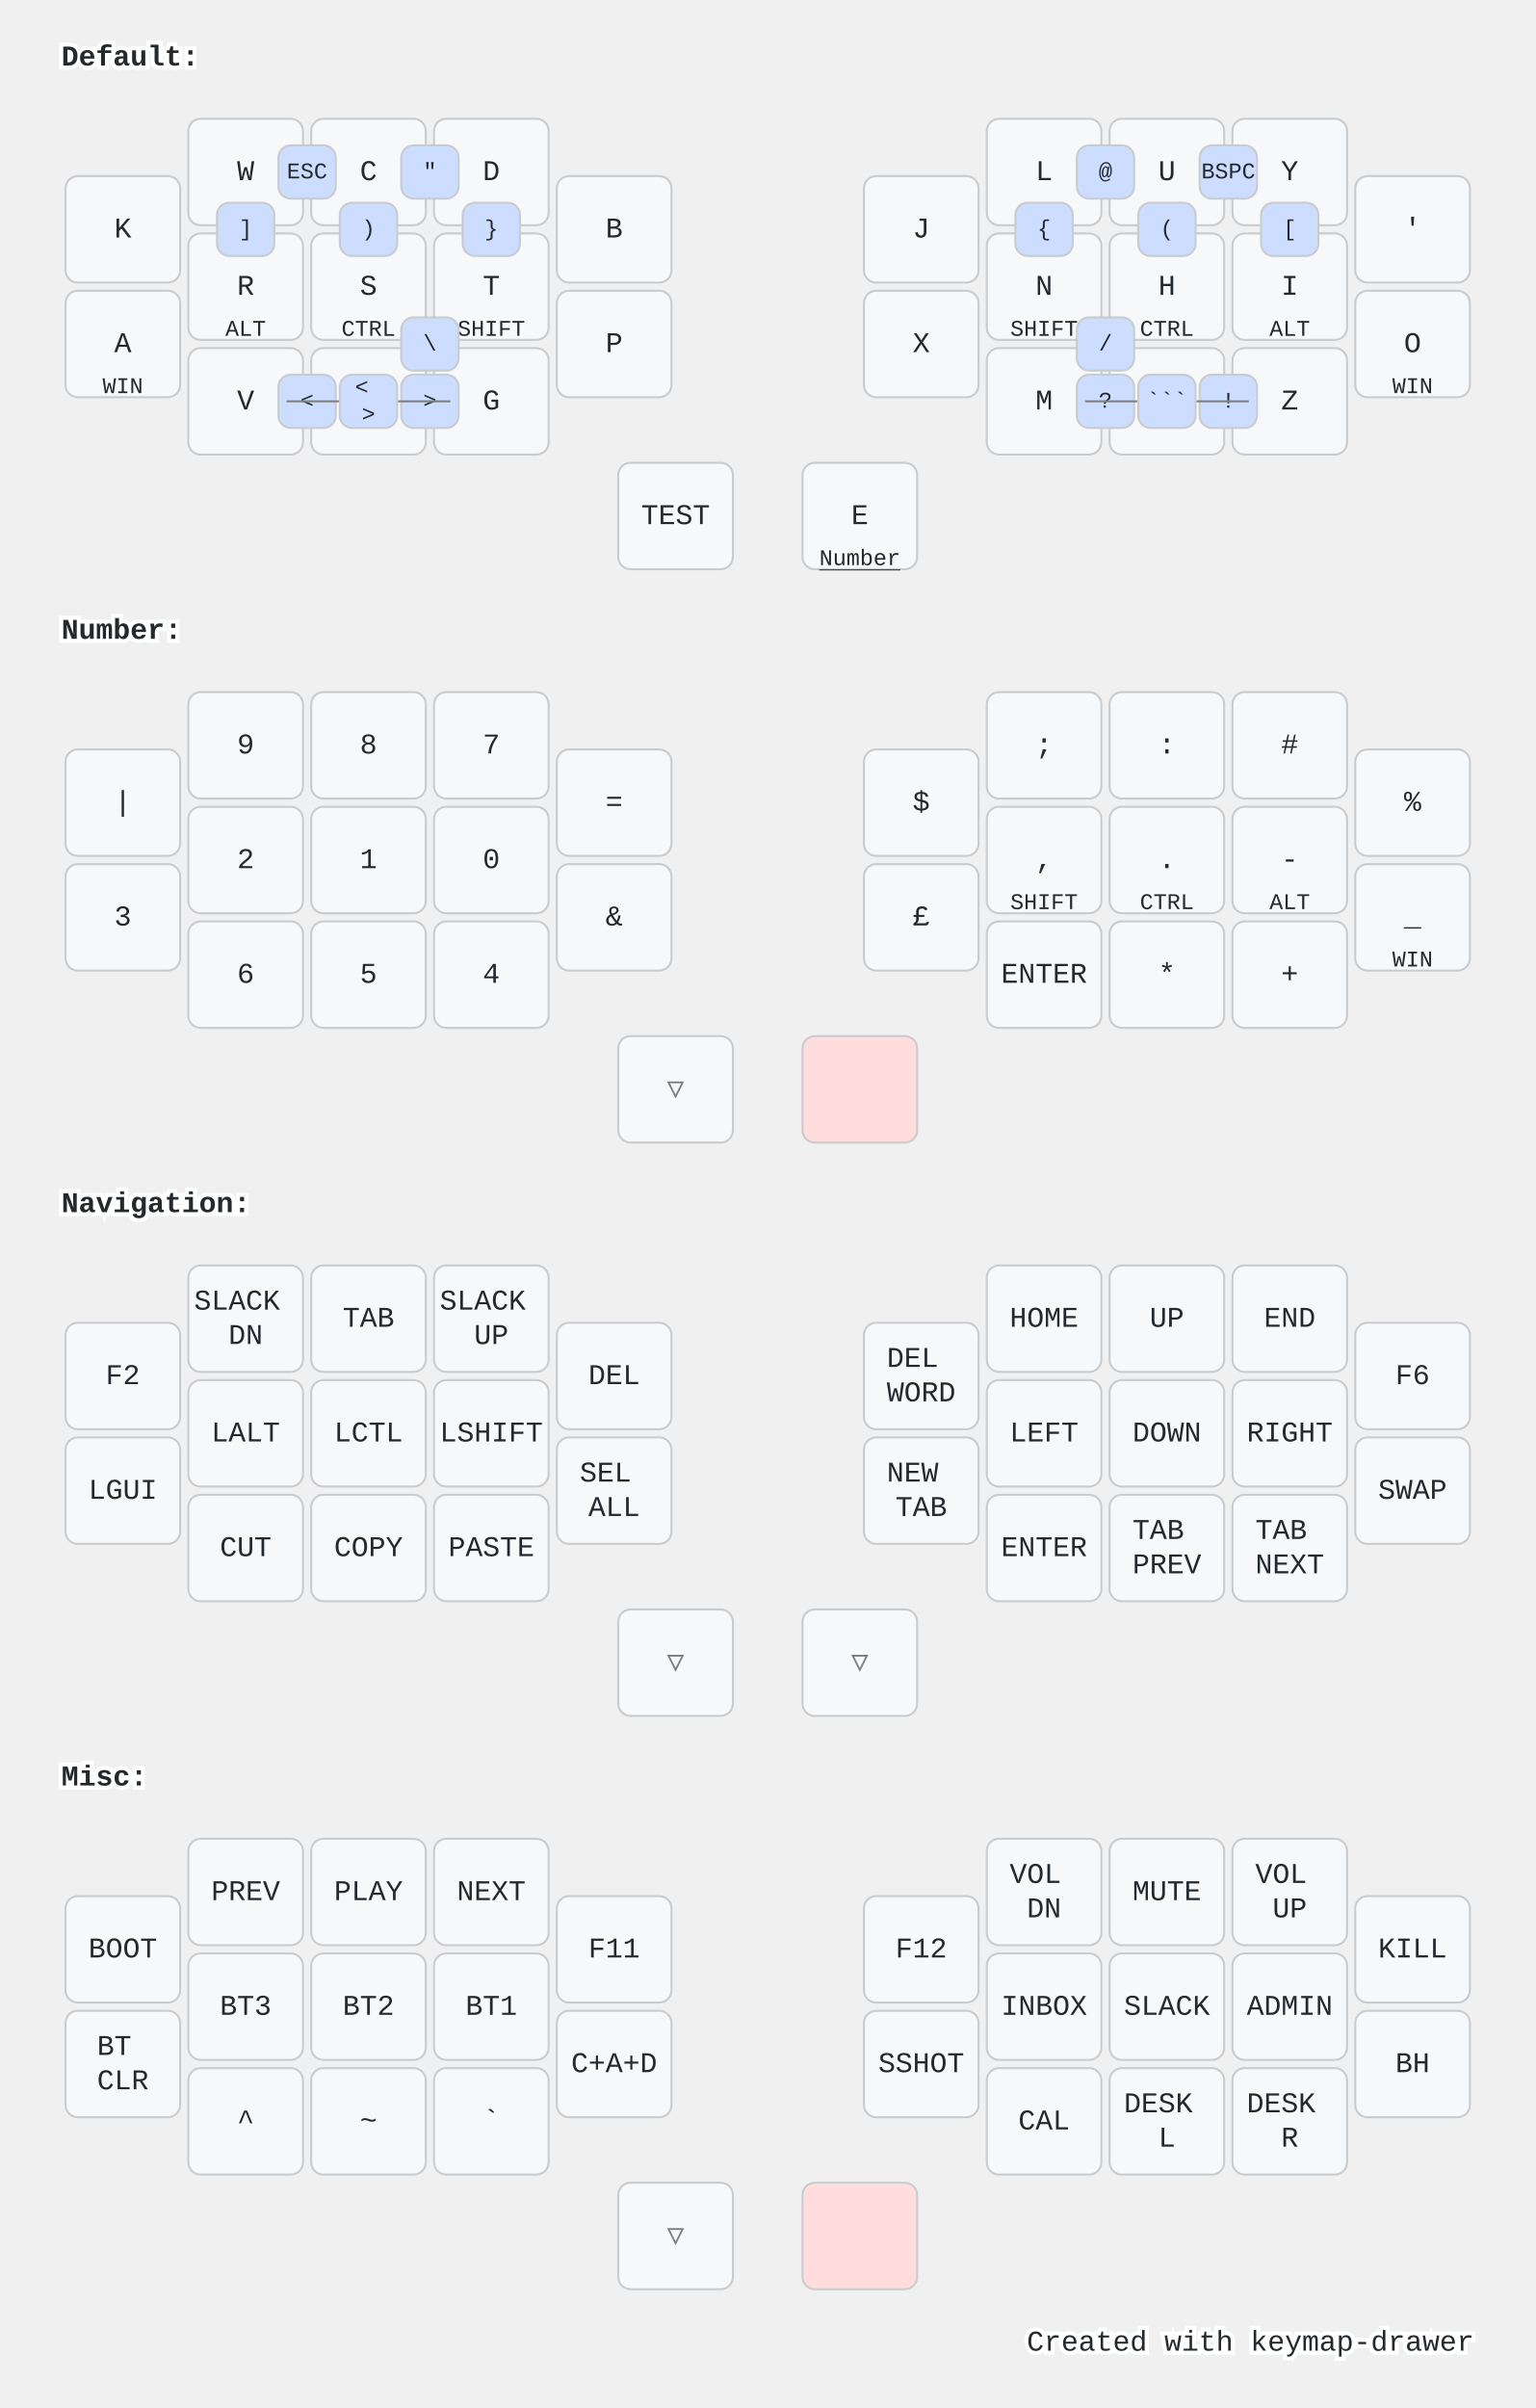
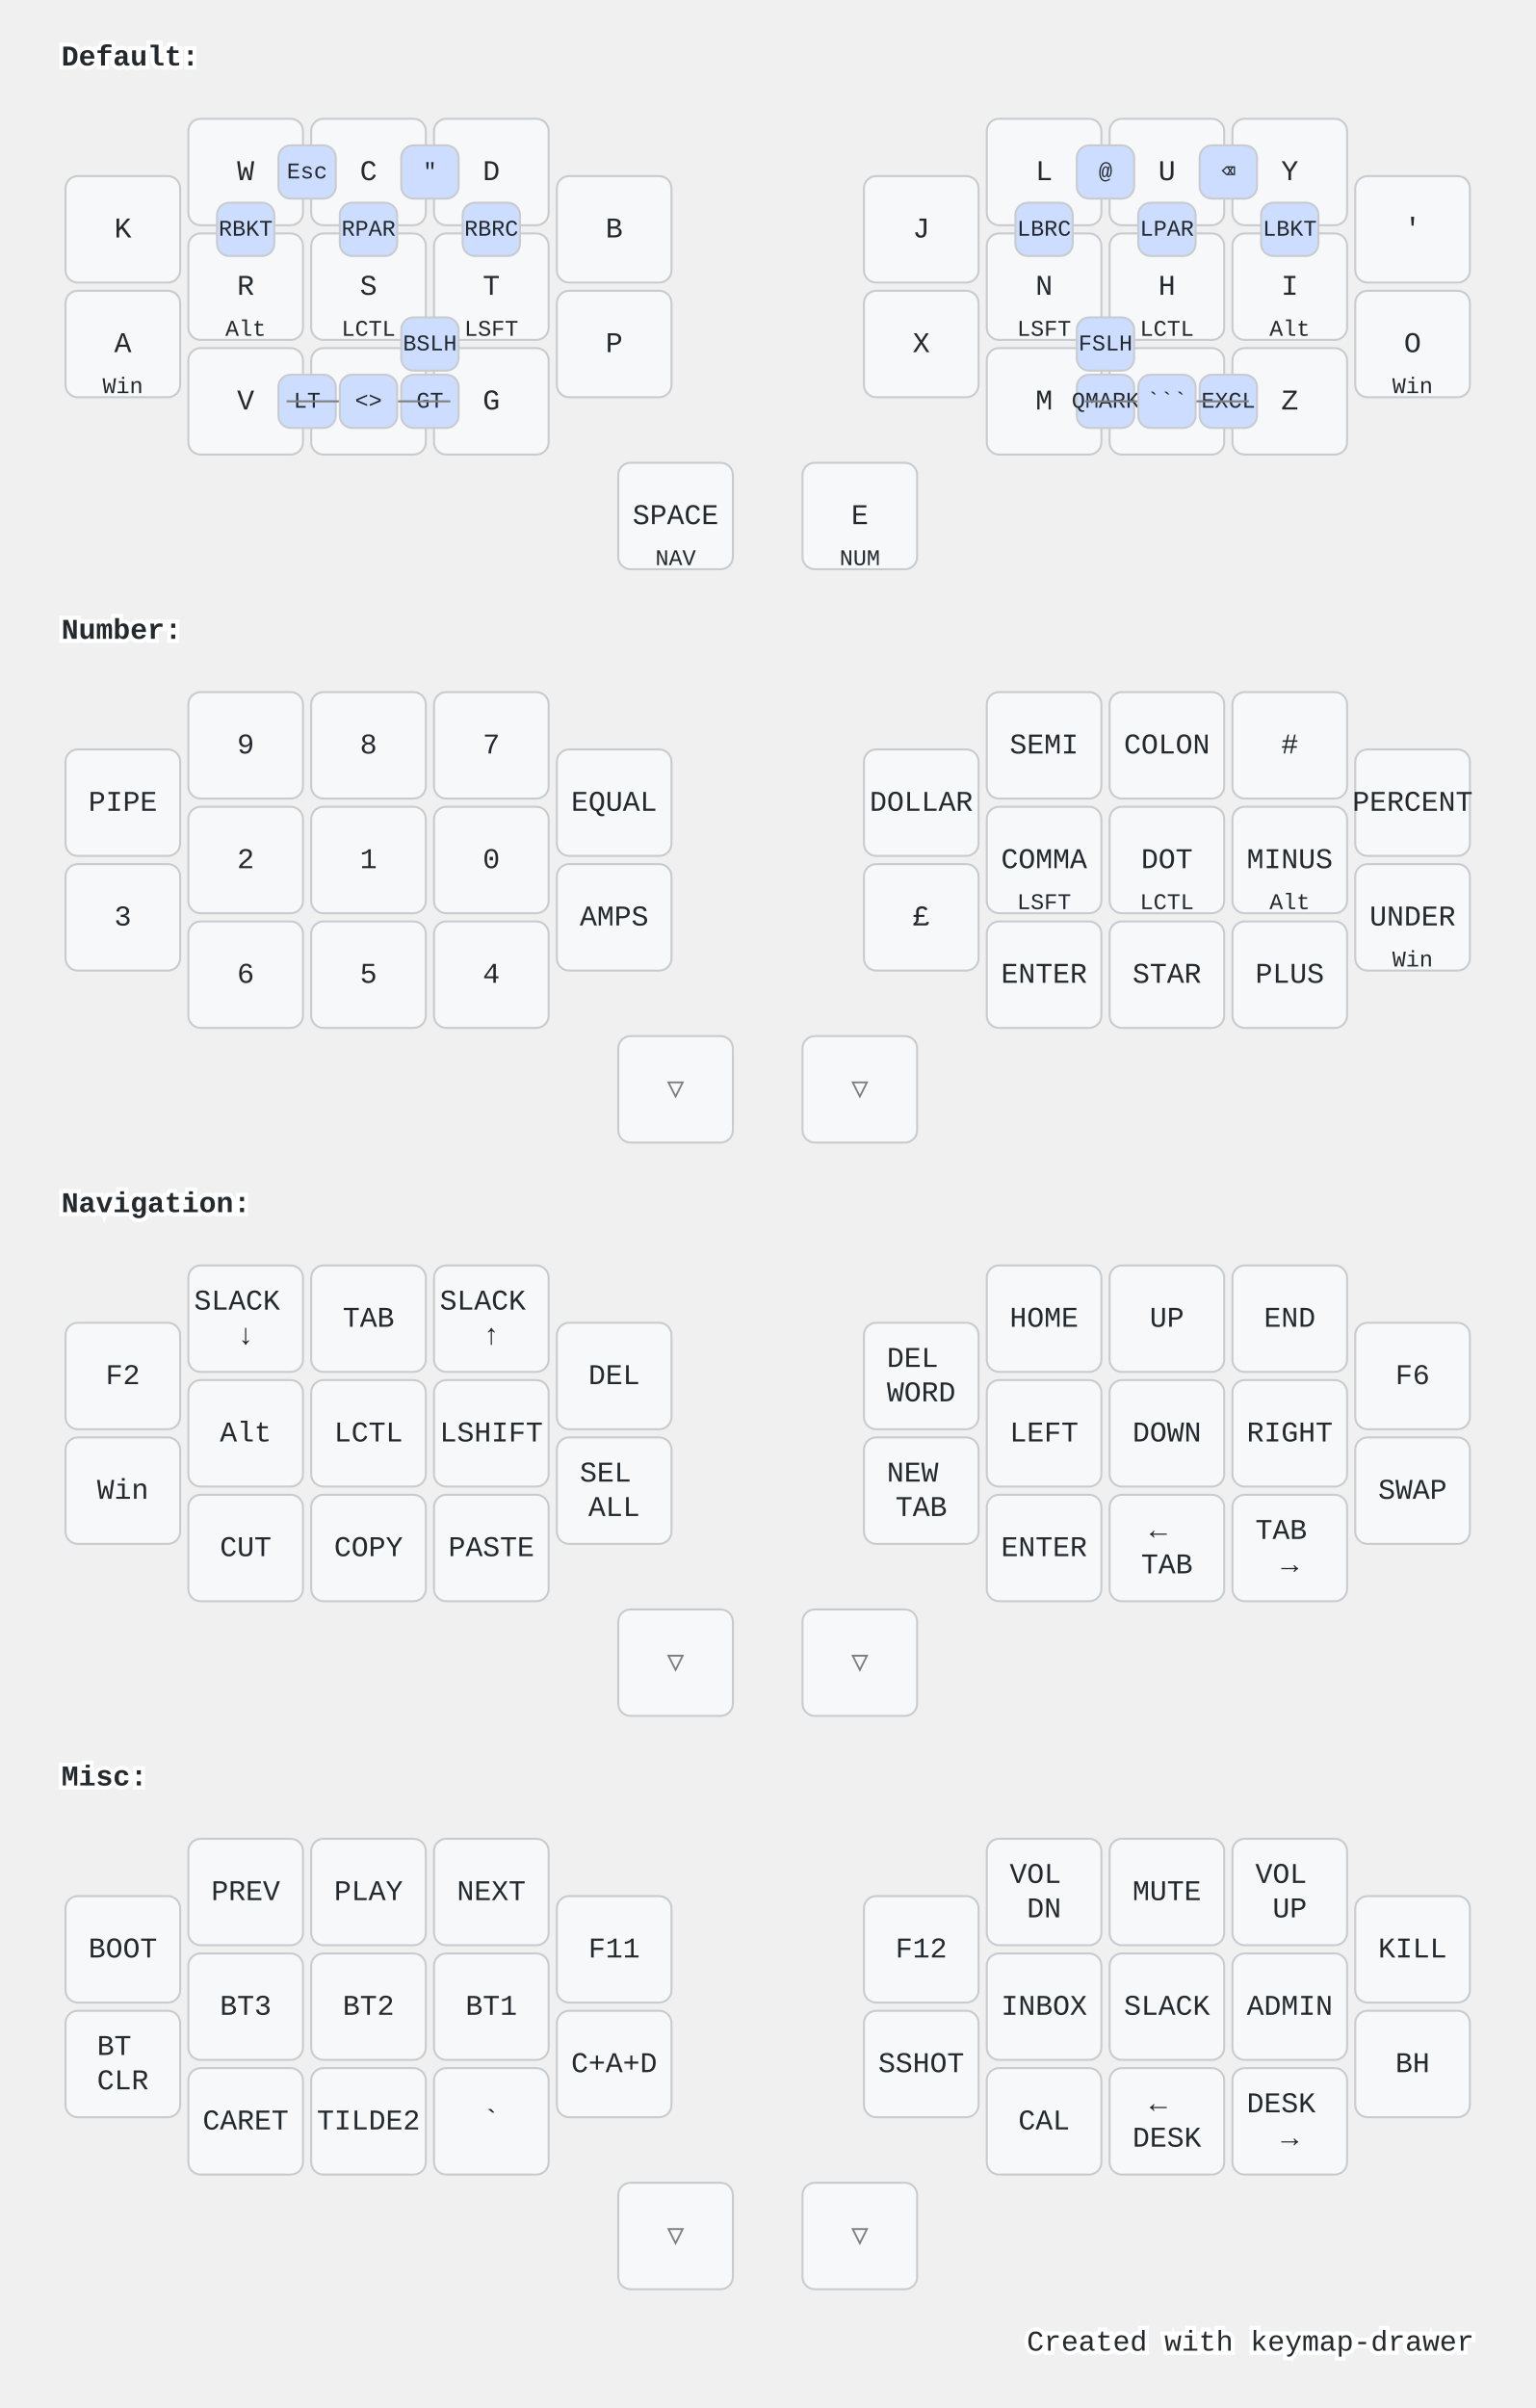
<svg xmlns="http://www.w3.org/2000/svg" width="750" height="1176" viewBox="0 0 750 1176" class="keymap">
  <style>/* inherit to force styles through use tags */
svg path {
    fill: inherit;
}

/* font and background color specifications */
svg.keymap {
    font-family: SFMono-Regular,Consolas,Liberation Mono,Menlo,monospace;
    font-size: 14px;
    font-kerning: normal;
    text-rendering: optimizeLegibility;
    fill: #24292e;
}

/* default key styling */
rect.key {
    fill: #f6f8fa;
}

rect.key, rect.combo {
    stroke: #c9cccf;
    stroke-width: 1;
}

/* default key side styling, only used is draw_key_sides is set */
rect.side {
    filter: brightness(90%);
}

/* color accent for combo boxes */
rect.combo, rect.combo-separate {
    fill: #cdf;
}

/* color accent for held keys */
rect.held, rect.combo.held {
    fill: #fdd;
}

/* color accent for ghost (optional) keys */
rect.ghost, rect.combo.ghost {
    stroke-dasharray: 4, 4;
    stroke-width: 2;
}

text {
    text-anchor: middle;
    dominant-baseline: middle;
}

/* styling for layer labels */
text.label {
    font-weight: bold;
    text-anchor: start;
    stroke: white;
    stroke-width: 4;
    paint-order: stroke;
}

/* styling for optional footer */
text.footer {
    text-anchor: end;
    dominant-baseline: auto;
    stroke: white;
    stroke-width: 4;
    paint-order: stroke;
}

/* styling for combo tap, and key hold/shifted label text */
text.combo, text.hold, text.shifted {
    font-size: 11px;
}

text.hold {
    text-anchor: middle;
    dominant-baseline: auto;
}

text.shifted {
    text-anchor: middle;
    dominant-baseline: hanging;
}

text.layer-activator {
    text-decoration: underline;
}

/* styling for hold/shifted label text in combo box */
text.combo.hold, text.combo.shifted {
    font-size: 8px;
}

/* lighter symbol for transparent keys */
text.trans {
    fill: #7b7e81;
}

/* styling for combo dendrons */
path.combo {
    stroke-width: 1;
    stroke: gray;
    fill: none;
}

/* Start Tabler Icons Cleanup */
/* cannot use height/width with glyphs */
.icon-tabler &gt; path {
    fill: inherit;
    stroke: inherit;
    stroke-width: 2;
}
/* hide tabler's default box */
.icon-tabler &gt; path[stroke="none"][fill="none"] {
    visibility: hidden;
}
/* End Tabler Icons Cleanup */

@media (prefers-color-scheme: dark) {
svg.keymap { fill: #d1d6db; }
rect.key { fill: #3f4750; }
rect.key, rect.combo { stroke: #60666c; }
rect.combo, rect.combo-separate { fill: #1f3d7a; }
rect.held, rect.combo.held { fill: #854747; }
text.label, text.footer { stroke: black; }
text.trans { fill: #7e8184; }
path.combo { stroke: #7f7f7f; }

}</style>
  <g transform="translate(30, 0)" class="layer-Default">
    <text x="0" y="28" class="label" id="Default">Default:</text>
    <g transform="translate(0, 56)">
      <g transform="translate(30, 56)" class="key keypos-0">
        <rect rx="6" ry="6" x="-28" y="-26" width="56" height="52" class="key" />
        <text x="0" y="0" class="key tap">K</text>
      </g>
      <g transform="translate(90, 28)" class="key keypos-1">
        <rect rx="6" ry="6" x="-28" y="-26" width="56" height="52" class="key" />
        <text x="0" y="0" class="key tap">W</text>
      </g>
      <g transform="translate(150, 28)" class="key keypos-2">
        <rect rx="6" ry="6" x="-28" y="-26" width="56" height="52" class="key" />
        <text x="0" y="0" class="key tap">C</text>
      </g>
      <g transform="translate(210, 28)" class="key keypos-3">
        <rect rx="6" ry="6" x="-28" y="-26" width="56" height="52" class="key" />
        <text x="0" y="0" class="key tap">D</text>
      </g>
      <g transform="translate(270, 56)" class="key keypos-4">
        <rect rx="6" ry="6" x="-28" y="-26" width="56" height="52" class="key" />
        <text x="0" y="0" class="key tap">B</text>
      </g>
      <g transform="translate(420, 56)" class="key keypos-5">
        <rect rx="6" ry="6" x="-28" y="-26" width="56" height="52" class="key" />
        <text x="0" y="0" class="key tap">J</text>
      </g>
      <g transform="translate(480, 28)" class="key keypos-6">
        <rect rx="6" ry="6" x="-28" y="-26" width="56" height="52" class="key" />
        <text x="0" y="0" class="key tap">L</text>
      </g>
      <g transform="translate(540, 28)" class="key keypos-7">
        <rect rx="6" ry="6" x="-28" y="-26" width="56" height="52" class="key" />
        <text x="0" y="0" class="key tap">U</text>
      </g>
      <g transform="translate(600, 28)" class="key keypos-8">
        <rect rx="6" ry="6" x="-28" y="-26" width="56" height="52" class="key" />
        <text x="0" y="0" class="key tap">Y</text>
      </g>
      <g transform="translate(660, 56)" class="key keypos-9">
        <rect rx="6" ry="6" x="-28" y="-26" width="56" height="52" class="key" />
        <text x="0" y="0" class="key tap">'</text>
      </g>
      <g transform="translate(30, 112)" class="key keypos-10">
        <rect rx="6" ry="6" x="-28" y="-26" width="56" height="52" class="key" />
        <text x="0" y="0" class="key tap">A</text>
-         <text x="0" y="24" class="key hold">WIN</text>
+         <text x="0" y="24" class="key hold">Win</text>
      </g>
      <g transform="translate(90, 84)" class="key keypos-11">
        <rect rx="6" ry="6" x="-28" y="-26" width="56" height="52" class="key" />
        <text x="0" y="0" class="key tap">R</text>
-         <text x="0" y="24" class="key hold">ALT</text>
+         <text x="0" y="24" class="key hold">Alt</text>
      </g>
      <g transform="translate(150, 84)" class="key keypos-12">
        <rect rx="6" ry="6" x="-28" y="-26" width="56" height="52" class="key" />
        <text x="0" y="0" class="key tap">S</text>
-         <text x="0" y="24" class="key hold">CTRL</text>
+         <text x="0" y="24" class="key hold">LCTL</text>
      </g>
      <g transform="translate(210, 84)" class="key keypos-13">
        <rect rx="6" ry="6" x="-28" y="-26" width="56" height="52" class="key" />
        <text x="0" y="0" class="key tap">T</text>
-         <text x="0" y="24" class="key hold">SHIFT</text>
+         <text x="0" y="24" class="key hold">LSFT</text>
      </g>
      <g transform="translate(270, 112)" class="key keypos-14">
        <rect rx="6" ry="6" x="-28" y="-26" width="56" height="52" class="key" />
        <text x="0" y="0" class="key tap">P</text>
      </g>
      <g transform="translate(420, 112)" class="key keypos-15">
        <rect rx="6" ry="6" x="-28" y="-26" width="56" height="52" class="key" />
        <text x="0" y="0" class="key tap">X</text>
      </g>
      <g transform="translate(480, 84)" class="key keypos-16">
        <rect rx="6" ry="6" x="-28" y="-26" width="56" height="52" class="key" />
        <text x="0" y="0" class="key tap">N</text>
-         <text x="0" y="24" class="key hold">SHIFT</text>
+         <text x="0" y="24" class="key hold">LSFT</text>
      </g>
      <g transform="translate(540, 84)" class="key keypos-17">
        <rect rx="6" ry="6" x="-28" y="-26" width="56" height="52" class="key" />
        <text x="0" y="0" class="key tap">H</text>
-         <text x="0" y="24" class="key hold">CTRL</text>
+         <text x="0" y="24" class="key hold">LCTL</text>
      </g>
      <g transform="translate(600, 84)" class="key keypos-18">
        <rect rx="6" ry="6" x="-28" y="-26" width="56" height="52" class="key" />
        <text x="0" y="0" class="key tap">I</text>
-         <text x="0" y="24" class="key hold">ALT</text>
+         <text x="0" y="24" class="key hold">Alt</text>
      </g>
      <g transform="translate(660, 112)" class="key keypos-19">
        <rect rx="6" ry="6" x="-28" y="-26" width="56" height="52" class="key" />
        <text x="0" y="0" class="key tap">O</text>
-         <text x="0" y="24" class="key hold">WIN</text>
+         <text x="0" y="24" class="key hold">Win</text>
      </g>
      <g transform="translate(90, 140)" class="key keypos-20">
        <rect rx="6" ry="6" x="-28" y="-26" width="56" height="52" class="key" />
        <text x="0" y="0" class="key tap">V</text>
      </g>
      <g transform="translate(150, 140)" class="key keypos-21">
        <rect rx="6" ry="6" x="-28" y="-26" width="56" height="52" class="key" />
        <text x="0" y="0" class="key tap">F</text>
      </g>
      <g transform="translate(210, 140)" class="key keypos-22">
        <rect rx="6" ry="6" x="-28" y="-26" width="56" height="52" class="key" />
        <text x="0" y="0" class="key tap">G</text>
      </g>
      <g transform="translate(480, 140)" class="key keypos-23">
        <rect rx="6" ry="6" x="-28" y="-26" width="56" height="52" class="key" />
        <text x="0" y="0" class="key tap">M</text>
      </g>
      <g transform="translate(540, 140)" class="key keypos-24">
        <rect rx="6" ry="6" x="-28" y="-26" width="56" height="52" class="key" />
        <text x="0" y="0" class="key tap">Q</text>
      </g>
      <g transform="translate(600, 140)" class="key keypos-25">
        <rect rx="6" ry="6" x="-28" y="-26" width="56" height="52" class="key" />
        <text x="0" y="0" class="key tap">Z</text>
      </g>
      <g transform="translate(300, 196)" class="key keypos-26">
        <rect rx="6" ry="6" x="-28" y="-26" width="56" height="52" class="key" />
-         <text x="0" y="0" class="key tap">TEST</text>
+         <text x="0" y="0" class="key tap">SPACE</text>
+         <text x="0" y="24" class="key hold">NAV</text>
      </g>
      <g transform="translate(390, 196)" class="key keypos-27">
        <rect rx="6" ry="6" x="-28" y="-26" width="56" height="52" class="key" />
        <text x="0" y="0" class="key tap">E</text>
-         <a href="#Number">
-           <text x="0" y="24" class="key hold layer-activator">Number</text>
-         </a>
+         <text x="0" y="24" class="key hold">NUM</text>
      </g>
      <g class="combo combopos-0">
        <rect rx="6" ry="6" x="196" y="43" width="28" height="26" class="combo" />
-         <text x="210" y="56" class="combo tap">}</text>
+         <text x="210" y="56" class="combo tap">RBRC</text>
      </g>
      <g class="combo combopos-1">
        <rect rx="6" ry="6" x="136" y="43" width="28" height="26" class="combo" />
-         <text x="150" y="56" class="combo tap">)</text>
+         <text x="150" y="56" class="combo tap">RPAR</text>
      </g>
      <g class="combo combopos-2">
        <rect rx="6" ry="6" x="76" y="43" width="28" height="26" class="combo" />
-         <text x="90" y="56" class="combo tap">]</text>
+         <text x="90" y="56" class="combo tap">RBKT</text>
      </g>
      <g class="combo combopos-3">
        <rect rx="6" ry="6" x="586" y="43" width="28" height="26" class="combo" />
-         <text x="600" y="56" class="combo tap">[</text>
+         <text x="600" y="56" class="combo tap">LBKT</text>
      </g>
      <g class="combo combopos-4">
        <rect rx="6" ry="6" x="526" y="43" width="28" height="26" class="combo" />
-         <text x="540" y="56" class="combo tap">(</text>
+         <text x="540" y="56" class="combo tap">LPAR</text>
      </g>
      <g class="combo combopos-5">
        <rect rx="6" ry="6" x="466" y="43" width="28" height="26" class="combo" />
-         <text x="480" y="56" class="combo tap">{</text>
+         <text x="480" y="56" class="combo tap">LBRC</text>
      </g>
      <g class="combo combopos-6">
        <rect rx="6" ry="6" x="106" y="127" width="28" height="26" class="combo" />
-         <text x="120" y="140" class="combo tap">&lt;</text>
+         <text x="120" y="140" class="combo tap">LT</text>
      </g>
      <g class="combo combopos-7">
        <rect rx="6" ry="6" x="166" y="127" width="28" height="26" class="combo" />
-         <text x="180" y="140" class="combo tap">&gt;</text>
+         <text x="180" y="140" class="combo tap">GT</text>
      </g>
      <g class="combo combopos-8">
        <rect rx="6" ry="6" x="166" y="15" width="28" height="26" class="combo" />
        <text x="180" y="28" class="combo tap">"</text>
      </g>
      <g class="combo combopos-9">
        <rect rx="6" ry="6" x="496" y="15" width="28" height="26" class="combo" />
        <text x="510" y="28" class="combo tap">@</text>
      </g>
      <g class="combo combopos-10">
        <rect rx="6" ry="6" x="496" y="99" width="28" height="26" class="combo" />
-         <text x="510" y="112" class="combo tap">/</text>
+         <text x="510" y="112" class="combo tap">FSLH</text>
      </g>
      <g class="combo combopos-11">
        <rect rx="6" ry="6" x="166" y="99" width="28" height="26" class="combo" />
-         <text x="180" y="112" class="combo tap">\</text>
+         <text x="180" y="112" class="combo tap">BSLH</text>
      </g>
      <g class="combo combopos-12">
        <rect rx="6" ry="6" x="556" y="127" width="28" height="26" class="combo" />
-         <text x="570" y="140" class="combo tap">!</text>
+         <text x="570" y="140" class="combo tap">EXCL</text>
      </g>
      <g class="combo combopos-13">
        <rect rx="6" ry="6" x="496" y="127" width="28" height="26" class="combo" />
-         <text x="510" y="140" class="combo tap">?</text>
+         <text x="510" y="140" class="combo tap">QMARK</text>
      </g>
      <g class="combo combopos-14">
        <path d="M540,140 l-40,0" class="combo" />
        <path d="M540,140 l40,0" class="combo" />
        <rect rx="6" ry="6" x="526" y="127" width="28" height="26" class="combo" />
        <text x="540" y="140" class="combo tap">```</text>
      </g>
      <g class="combo combopos-15">
        <path d="M150,140 l-40,0" class="combo" />
        <path d="M150,140 l40,0" class="combo" />
        <rect rx="6" ry="6" x="136" y="127" width="28" height="26" class="combo" />
-         <text x="150" y="140" class="combo tap">
-           <tspan x="150" dy="-0.6em">&lt;</tspan>
-           <tspan x="150" dy="1.2em">&gt;</tspan>
-         </text>
+         <text x="150" y="140" class="combo tap">&lt;&gt;</text>
      </g>
      <g class="combo combopos-16">
        <rect rx="6" ry="6" x="106" y="15" width="28" height="26" class="combo" />
-         <text x="120" y="28" class="combo tap">ESC</text>
+         <text x="120" y="28" class="combo tap">Esc</text>
      </g>
      <g class="combo combopos-17">
        <rect rx="6" ry="6" x="556" y="15" width="28" height="26" class="combo" />
-         <text x="570" y="28" class="combo tap">BSPC</text>
+         <text x="570" y="28" class="combo tap">⌫</text>
      </g>
    </g>
  </g>
  <g transform="translate(30, 280)" class="layer-Number">
    <text x="0" y="28" class="label" id="Number">Number:</text>
    <g transform="translate(0, 56)">
      <g transform="translate(30, 56)" class="key keypos-0">
        <rect rx="6" ry="6" x="-28" y="-26" width="56" height="52" class="key" />
-         <text x="0" y="0" class="key tap">|</text>
+         <text x="0" y="0" class="key tap">PIPE</text>
      </g>
      <g transform="translate(90, 28)" class="key keypos-1">
        <rect rx="6" ry="6" x="-28" y="-26" width="56" height="52" class="key" />
        <text x="0" y="0" class="key tap">9</text>
      </g>
      <g transform="translate(150, 28)" class="key keypos-2">
        <rect rx="6" ry="6" x="-28" y="-26" width="56" height="52" class="key" />
        <text x="0" y="0" class="key tap">8</text>
      </g>
      <g transform="translate(210, 28)" class="key keypos-3">
        <rect rx="6" ry="6" x="-28" y="-26" width="56" height="52" class="key" />
        <text x="0" y="0" class="key tap">7</text>
      </g>
      <g transform="translate(270, 56)" class="key keypos-4">
        <rect rx="6" ry="6" x="-28" y="-26" width="56" height="52" class="key" />
-         <text x="0" y="0" class="key tap">=</text>
+         <text x="0" y="0" class="key tap">EQUAL</text>
      </g>
      <g transform="translate(420, 56)" class="key keypos-5">
        <rect rx="6" ry="6" x="-28" y="-26" width="56" height="52" class="key" />
-         <text x="0" y="0" class="key tap">$</text>
+         <text x="0" y="0" class="key tap">DOLLAR</text>
      </g>
      <g transform="translate(480, 28)" class="key keypos-6">
        <rect rx="6" ry="6" x="-28" y="-26" width="56" height="52" class="key" />
-         <text x="0" y="0" class="key tap">;</text>
+         <text x="0" y="0" class="key tap">SEMI</text>
      </g>
      <g transform="translate(540, 28)" class="key keypos-7">
        <rect rx="6" ry="6" x="-28" y="-26" width="56" height="52" class="key" />
-         <text x="0" y="0" class="key tap">:</text>
+         <text x="0" y="0" class="key tap">COLON</text>
      </g>
      <g transform="translate(600, 28)" class="key keypos-8">
        <rect rx="6" ry="6" x="-28" y="-26" width="56" height="52" class="key" />
        <text x="0" y="0" class="key tap">#</text>
      </g>
      <g transform="translate(660, 56)" class="key keypos-9">
        <rect rx="6" ry="6" x="-28" y="-26" width="56" height="52" class="key" />
-         <text x="0" y="0" class="key tap">%</text>
+         <text x="0" y="0" class="key tap">PERCENT</text>
      </g>
      <g transform="translate(30, 112)" class="key keypos-10">
        <rect rx="6" ry="6" x="-28" y="-26" width="56" height="52" class="key" />
        <text x="0" y="0" class="key tap">3</text>
      </g>
      <g transform="translate(90, 84)" class="key keypos-11">
        <rect rx="6" ry="6" x="-28" y="-26" width="56" height="52" class="key" />
        <text x="0" y="0" class="key tap">2</text>
      </g>
      <g transform="translate(150, 84)" class="key keypos-12">
        <rect rx="6" ry="6" x="-28" y="-26" width="56" height="52" class="key" />
        <text x="0" y="0" class="key tap">1</text>
      </g>
      <g transform="translate(210, 84)" class="key keypos-13">
        <rect rx="6" ry="6" x="-28" y="-26" width="56" height="52" class="key" />
        <text x="0" y="0" class="key tap">0</text>
      </g>
      <g transform="translate(270, 112)" class="key keypos-14">
        <rect rx="6" ry="6" x="-28" y="-26" width="56" height="52" class="key" />
-         <text x="0" y="0" class="key tap">&amp;</text>
+         <text x="0" y="0" class="key tap">AMPS</text>
      </g>
      <g transform="translate(420, 112)" class="key keypos-15">
        <rect rx="6" ry="6" x="-28" y="-26" width="56" height="52" class="key" />
        <text x="0" y="0" class="key tap">£</text>
      </g>
      <g transform="translate(480, 84)" class="key keypos-16">
        <rect rx="6" ry="6" x="-28" y="-26" width="56" height="52" class="key" />
-         <text x="0" y="0" class="key tap">,</text>
-         <text x="0" y="24" class="key hold">SHIFT</text>
+         <text x="0" y="0" class="key tap">COMMA</text>
+         <text x="0" y="24" class="key hold">LSFT</text>
      </g>
      <g transform="translate(540, 84)" class="key keypos-17">
        <rect rx="6" ry="6" x="-28" y="-26" width="56" height="52" class="key" />
-         <text x="0" y="0" class="key tap">.</text>
-         <text x="0" y="24" class="key hold">CTRL</text>
+         <text x="0" y="0" class="key tap">DOT</text>
+         <text x="0" y="24" class="key hold">LCTL</text>
      </g>
      <g transform="translate(600, 84)" class="key keypos-18">
        <rect rx="6" ry="6" x="-28" y="-26" width="56" height="52" class="key" />
-         <text x="0" y="0" class="key tap">-</text>
-         <text x="0" y="24" class="key hold">ALT</text>
+         <text x="0" y="0" class="key tap">MINUS</text>
+         <text x="0" y="24" class="key hold">Alt</text>
      </g>
      <g transform="translate(660, 112)" class="key keypos-19">
        <rect rx="6" ry="6" x="-28" y="-26" width="56" height="52" class="key" />
-         <text x="0" y="0" class="key tap">_</text>
-         <text x="0" y="24" class="key hold">WIN</text>
+         <text x="0" y="0" class="key tap">UNDER</text>
+         <text x="0" y="24" class="key hold">Win</text>
      </g>
      <g transform="translate(90, 140)" class="key keypos-20">
        <rect rx="6" ry="6" x="-28" y="-26" width="56" height="52" class="key" />
        <text x="0" y="0" class="key tap">6</text>
      </g>
      <g transform="translate(150, 140)" class="key keypos-21">
        <rect rx="6" ry="6" x="-28" y="-26" width="56" height="52" class="key" />
        <text x="0" y="0" class="key tap">5</text>
      </g>
      <g transform="translate(210, 140)" class="key keypos-22">
        <rect rx="6" ry="6" x="-28" y="-26" width="56" height="52" class="key" />
        <text x="0" y="0" class="key tap">4</text>
      </g>
      <g transform="translate(480, 140)" class="key keypos-23">
        <rect rx="6" ry="6" x="-28" y="-26" width="56" height="52" class="key" />
        <text x="0" y="0" class="key tap">ENTER</text>
      </g>
      <g transform="translate(540, 140)" class="key keypos-24">
        <rect rx="6" ry="6" x="-28" y="-26" width="56" height="52" class="key" />
-         <text x="0" y="0" class="key tap">*</text>
+         <text x="0" y="0" class="key tap">STAR</text>
      </g>
      <g transform="translate(600, 140)" class="key keypos-25">
        <rect rx="6" ry="6" x="-28" y="-26" width="56" height="52" class="key" />
-         <text x="0" y="0" class="key tap">+</text>
+         <text x="0" y="0" class="key tap">PLUS</text>
      </g>
      <g transform="translate(300, 196)" class="key trans keypos-26">
        <rect rx="6" ry="6" x="-28" y="-26" width="56" height="52" class="key trans" />
        <text x="0" y="0" class="key trans tap">▽</text>
      </g>
-       <g transform="translate(390, 196)" class="key held keypos-27">
-         <rect rx="6" ry="6" x="-28" y="-26" width="56" height="52" class="key held" />
+       <g transform="translate(390, 196)" class="key trans keypos-27">
+         <rect rx="6" ry="6" x="-28" y="-26" width="56" height="52" class="key trans" />
+         <text x="0" y="0" class="key trans tap">▽</text>
      </g>
    </g>
  </g>
  <g transform="translate(30, 560)" class="layer-Navigation">
    <text x="0" y="28" class="label" id="Navigation">Navigation:</text>
    <g transform="translate(0, 56)">
      <g transform="translate(30, 56)" class="key keypos-0">
        <rect rx="6" ry="6" x="-28" y="-26" width="56" height="52" class="key" />
        <text x="0" y="0" class="key tap">F2</text>
      </g>
      <g transform="translate(90, 28)" class="key keypos-1">
        <rect rx="6" ry="6" x="-28" y="-26" width="56" height="52" class="key" />
        <text x="0" y="0" class="key tap">
          <tspan x="0" dy="-0.6em">SLACK</tspan>
-           <tspan x="0" dy="1.2em">DN</tspan>
+           <tspan x="0" dy="1.2em">↓</tspan>
        </text>
      </g>
      <g transform="translate(150, 28)" class="key keypos-2">
        <rect rx="6" ry="6" x="-28" y="-26" width="56" height="52" class="key" />
        <text x="0" y="0" class="key tap">TAB</text>
      </g>
      <g transform="translate(210, 28)" class="key keypos-3">
        <rect rx="6" ry="6" x="-28" y="-26" width="56" height="52" class="key" />
        <text x="0" y="0" class="key tap">
          <tspan x="0" dy="-0.6em">SLACK</tspan>
-           <tspan x="0" dy="1.2em">UP</tspan>
+           <tspan x="0" dy="1.2em">↑</tspan>
        </text>
      </g>
      <g transform="translate(270, 56)" class="key keypos-4">
        <rect rx="6" ry="6" x="-28" y="-26" width="56" height="52" class="key" />
        <text x="0" y="0" class="key tap">DEL</text>
      </g>
      <g transform="translate(420, 56)" class="key keypos-5">
        <rect rx="6" ry="6" x="-28" y="-26" width="56" height="52" class="key" />
        <text x="0" y="0" class="key tap">
          <tspan x="0" dy="-0.6em">DEL</tspan>
          <tspan x="0" dy="1.2em">WORD</tspan>
        </text>
      </g>
      <g transform="translate(480, 28)" class="key keypos-6">
        <rect rx="6" ry="6" x="-28" y="-26" width="56" height="52" class="key" />
        <text x="0" y="0" class="key tap">HOME</text>
      </g>
      <g transform="translate(540, 28)" class="key keypos-7">
        <rect rx="6" ry="6" x="-28" y="-26" width="56" height="52" class="key" />
        <text x="0" y="0" class="key tap">UP</text>
      </g>
      <g transform="translate(600, 28)" class="key keypos-8">
        <rect rx="6" ry="6" x="-28" y="-26" width="56" height="52" class="key" />
        <text x="0" y="0" class="key tap">END</text>
      </g>
      <g transform="translate(660, 56)" class="key keypos-9">
        <rect rx="6" ry="6" x="-28" y="-26" width="56" height="52" class="key" />
        <text x="0" y="0" class="key tap">F6</text>
      </g>
      <g transform="translate(30, 112)" class="key keypos-10">
        <rect rx="6" ry="6" x="-28" y="-26" width="56" height="52" class="key" />
-         <text x="0" y="0" class="key tap">LGUI</text>
+         <text x="0" y="0" class="key tap">Win</text>
      </g>
      <g transform="translate(90, 84)" class="key keypos-11">
        <rect rx="6" ry="6" x="-28" y="-26" width="56" height="52" class="key" />
-         <text x="0" y="0" class="key tap">LALT</text>
+         <text x="0" y="0" class="key tap">Alt</text>
      </g>
      <g transform="translate(150, 84)" class="key keypos-12">
        <rect rx="6" ry="6" x="-28" y="-26" width="56" height="52" class="key" />
        <text x="0" y="0" class="key tap">LCTL</text>
      </g>
      <g transform="translate(210, 84)" class="key keypos-13">
        <rect rx="6" ry="6" x="-28" y="-26" width="56" height="52" class="key" />
        <text x="0" y="0" class="key tap">LSHIFT</text>
      </g>
      <g transform="translate(270, 112)" class="key keypos-14">
        <rect rx="6" ry="6" x="-28" y="-26" width="56" height="52" class="key" />
        <text x="0" y="0" class="key tap">
          <tspan x="0" dy="-0.6em">SEL</tspan>
          <tspan x="0" dy="1.2em">ALL</tspan>
        </text>
      </g>
      <g transform="translate(420, 112)" class="key keypos-15">
        <rect rx="6" ry="6" x="-28" y="-26" width="56" height="52" class="key" />
        <text x="0" y="0" class="key tap">
          <tspan x="0" dy="-0.6em">NEW</tspan>
          <tspan x="0" dy="1.2em">TAB</tspan>
        </text>
      </g>
      <g transform="translate(480, 84)" class="key keypos-16">
        <rect rx="6" ry="6" x="-28" y="-26" width="56" height="52" class="key" />
        <text x="0" y="0" class="key tap">LEFT</text>
      </g>
      <g transform="translate(540, 84)" class="key keypos-17">
        <rect rx="6" ry="6" x="-28" y="-26" width="56" height="52" class="key" />
        <text x="0" y="0" class="key tap">DOWN</text>
      </g>
      <g transform="translate(600, 84)" class="key keypos-18">
        <rect rx="6" ry="6" x="-28" y="-26" width="56" height="52" class="key" />
        <text x="0" y="0" class="key tap">RIGHT</text>
      </g>
      <g transform="translate(660, 112)" class="key keypos-19">
        <rect rx="6" ry="6" x="-28" y="-26" width="56" height="52" class="key" />
        <text x="0" y="0" class="key tap">SWAP</text>
      </g>
      <g transform="translate(90, 140)" class="key keypos-20">
        <rect rx="6" ry="6" x="-28" y="-26" width="56" height="52" class="key" />
        <text x="0" y="0" class="key tap">CUT</text>
      </g>
      <g transform="translate(150, 140)" class="key keypos-21">
        <rect rx="6" ry="6" x="-28" y="-26" width="56" height="52" class="key" />
        <text x="0" y="0" class="key tap">COPY</text>
      </g>
      <g transform="translate(210, 140)" class="key keypos-22">
        <rect rx="6" ry="6" x="-28" y="-26" width="56" height="52" class="key" />
        <text x="0" y="0" class="key tap">PASTE</text>
      </g>
      <g transform="translate(480, 140)" class="key keypos-23">
        <rect rx="6" ry="6" x="-28" y="-26" width="56" height="52" class="key" />
        <text x="0" y="0" class="key tap">ENTER</text>
      </g>
      <g transform="translate(540, 140)" class="key keypos-24">
        <rect rx="6" ry="6" x="-28" y="-26" width="56" height="52" class="key" />
        <text x="0" y="0" class="key tap">
+           <tspan x="0" dy="-0.6em">←</tspan>
+           <tspan x="0" dy="1.2em">TAB</tspan>
+         </text>
+       </g>
+       <g transform="translate(600, 140)" class="key keypos-25">
+         <rect rx="6" ry="6" x="-28" y="-26" width="56" height="52" class="key" />
+         <text x="0" y="0" class="key tap">
          <tspan x="0" dy="-0.6em">TAB</tspan>
-           <tspan x="0" dy="1.2em">PREV</tspan>
-         </text>
-       </g>
-       <g transform="translate(600, 140)" class="key keypos-25">
-         <rect rx="6" ry="6" x="-28" y="-26" width="56" height="52" class="key" />
-         <text x="0" y="0" class="key tap">
-           <tspan x="0" dy="-0.6em">TAB</tspan>
-           <tspan x="0" dy="1.2em">NEXT</tspan>
+           <tspan x="0" dy="1.2em">→</tspan>
        </text>
      </g>
      <g transform="translate(300, 196)" class="key trans keypos-26">
        <rect rx="6" ry="6" x="-28" y="-26" width="56" height="52" class="key trans" />
        <text x="0" y="0" class="key trans tap">▽</text>
      </g>
      <g transform="translate(390, 196)" class="key trans keypos-27">
        <rect rx="6" ry="6" x="-28" y="-26" width="56" height="52" class="key trans" />
        <text x="0" y="0" class="key trans tap">▽</text>
      </g>
    </g>
  </g>
  <g transform="translate(30, 840)" class="layer-Misc">
    <text x="0" y="28" class="label" id="Misc">Misc:</text>
    <g transform="translate(0, 56)">
      <g transform="translate(30, 56)" class="key keypos-0">
        <rect rx="6" ry="6" x="-28" y="-26" width="56" height="52" class="key" />
        <text x="0" y="0" class="key tap">BOOT</text>
      </g>
      <g transform="translate(90, 28)" class="key keypos-1">
        <rect rx="6" ry="6" x="-28" y="-26" width="56" height="52" class="key" />
        <text x="0" y="0" class="key tap">PREV</text>
      </g>
      <g transform="translate(150, 28)" class="key keypos-2">
        <rect rx="6" ry="6" x="-28" y="-26" width="56" height="52" class="key" />
        <text x="0" y="0" class="key tap">PLAY</text>
      </g>
      <g transform="translate(210, 28)" class="key keypos-3">
        <rect rx="6" ry="6" x="-28" y="-26" width="56" height="52" class="key" />
        <text x="0" y="0" class="key tap">NEXT</text>
      </g>
      <g transform="translate(270, 56)" class="key keypos-4">
        <rect rx="6" ry="6" x="-28" y="-26" width="56" height="52" class="key" />
        <text x="0" y="0" class="key tap">F11</text>
      </g>
      <g transform="translate(420, 56)" class="key keypos-5">
        <rect rx="6" ry="6" x="-28" y="-26" width="56" height="52" class="key" />
        <text x="0" y="0" class="key tap">F12</text>
      </g>
      <g transform="translate(480, 28)" class="key keypos-6">
        <rect rx="6" ry="6" x="-28" y="-26" width="56" height="52" class="key" />
        <text x="0" y="0" class="key tap">
          <tspan x="0" dy="-0.6em">VOL</tspan>
          <tspan x="0" dy="1.2em">DN</tspan>
        </text>
      </g>
      <g transform="translate(540, 28)" class="key keypos-7">
        <rect rx="6" ry="6" x="-28" y="-26" width="56" height="52" class="key" />
        <text x="0" y="0" class="key tap">MUTE</text>
      </g>
      <g transform="translate(600, 28)" class="key keypos-8">
        <rect rx="6" ry="6" x="-28" y="-26" width="56" height="52" class="key" />
        <text x="0" y="0" class="key tap">
          <tspan x="0" dy="-0.6em">VOL</tspan>
          <tspan x="0" dy="1.2em">UP</tspan>
        </text>
      </g>
      <g transform="translate(660, 56)" class="key keypos-9">
        <rect rx="6" ry="6" x="-28" y="-26" width="56" height="52" class="key" />
        <text x="0" y="0" class="key tap">KILL</text>
      </g>
      <g transform="translate(30, 112)" class="key keypos-10">
        <rect rx="6" ry="6" x="-28" y="-26" width="56" height="52" class="key" />
        <text x="0" y="0" class="key tap">
          <tspan x="0" dy="-0.6em">BT</tspan>
          <tspan x="0" dy="1.2em">CLR</tspan>
        </text>
      </g>
      <g transform="translate(90, 84)" class="key keypos-11">
        <rect rx="6" ry="6" x="-28" y="-26" width="56" height="52" class="key" />
        <text x="0" y="0" class="key tap">BT3</text>
      </g>
      <g transform="translate(150, 84)" class="key keypos-12">
        <rect rx="6" ry="6" x="-28" y="-26" width="56" height="52" class="key" />
        <text x="0" y="0" class="key tap">BT2</text>
      </g>
      <g transform="translate(210, 84)" class="key keypos-13">
        <rect rx="6" ry="6" x="-28" y="-26" width="56" height="52" class="key" />
        <text x="0" y="0" class="key tap">BT1</text>
      </g>
      <g transform="translate(270, 112)" class="key keypos-14">
        <rect rx="6" ry="6" x="-28" y="-26" width="56" height="52" class="key" />
        <text x="0" y="0" class="key tap">C+A+D</text>
      </g>
      <g transform="translate(420, 112)" class="key keypos-15">
        <rect rx="6" ry="6" x="-28" y="-26" width="56" height="52" class="key" />
        <text x="0" y="0" class="key tap">SSHOT</text>
      </g>
      <g transform="translate(480, 84)" class="key keypos-16">
        <rect rx="6" ry="6" x="-28" y="-26" width="56" height="52" class="key" />
        <text x="0" y="0" class="key tap">INBOX</text>
      </g>
      <g transform="translate(540, 84)" class="key keypos-17">
        <rect rx="6" ry="6" x="-28" y="-26" width="56" height="52" class="key" />
        <text x="0" y="0" class="key tap">SLACK</text>
      </g>
      <g transform="translate(600, 84)" class="key keypos-18">
        <rect rx="6" ry="6" x="-28" y="-26" width="56" height="52" class="key" />
        <text x="0" y="0" class="key tap">ADMIN</text>
      </g>
      <g transform="translate(660, 112)" class="key keypos-19">
        <rect rx="6" ry="6" x="-28" y="-26" width="56" height="52" class="key" />
        <text x="0" y="0" class="key tap">BH</text>
      </g>
      <g transform="translate(90, 140)" class="key keypos-20">
        <rect rx="6" ry="6" x="-28" y="-26" width="56" height="52" class="key" />
-         <text x="0" y="0" class="key tap">^</text>
+         <text x="0" y="0" class="key tap">CARET</text>
      </g>
      <g transform="translate(150, 140)" class="key keypos-21">
        <rect rx="6" ry="6" x="-28" y="-26" width="56" height="52" class="key" />
-         <text x="0" y="0" class="key tap">~</text>
+         <text x="0" y="0" class="key tap">TILDE2</text>
      </g>
      <g transform="translate(210, 140)" class="key keypos-22">
        <rect rx="6" ry="6" x="-28" y="-26" width="56" height="52" class="key" />
        <text x="0" y="0" class="key tap">`</text>
      </g>
      <g transform="translate(480, 140)" class="key keypos-23">
        <rect rx="6" ry="6" x="-28" y="-26" width="56" height="52" class="key" />
        <text x="0" y="0" class="key tap">CAL</text>
      </g>
      <g transform="translate(540, 140)" class="key keypos-24">
        <rect rx="6" ry="6" x="-28" y="-26" width="56" height="52" class="key" />
        <text x="0" y="0" class="key tap">
+           <tspan x="0" dy="-0.6em">←</tspan>
+           <tspan x="0" dy="1.2em">DESK</tspan>
+         </text>
+       </g>
+       <g transform="translate(600, 140)" class="key keypos-25">
+         <rect rx="6" ry="6" x="-28" y="-26" width="56" height="52" class="key" />
+         <text x="0" y="0" class="key tap">
          <tspan x="0" dy="-0.6em">DESK</tspan>
-           <tspan x="0" dy="1.2em">L</tspan>
-         </text>
-       </g>
-       <g transform="translate(600, 140)" class="key keypos-25">
-         <rect rx="6" ry="6" x="-28" y="-26" width="56" height="52" class="key" />
-         <text x="0" y="0" class="key tap">
-           <tspan x="0" dy="-0.6em">DESK</tspan>
-           <tspan x="0" dy="1.2em">R</tspan>
+           <tspan x="0" dy="1.2em">→</tspan>
        </text>
      </g>
      <g transform="translate(300, 196)" class="key trans keypos-26">
        <rect rx="6" ry="6" x="-28" y="-26" width="56" height="52" class="key trans" />
        <text x="0" y="0" class="key trans tap">▽</text>
      </g>
-       <g transform="translate(390, 196)" class="key held keypos-27">
-         <rect rx="6" ry="6" x="-28" y="-26" width="56" height="52" class="key held" />
+       <g transform="translate(390, 196)" class="key trans keypos-27">
+         <rect rx="6" ry="6" x="-28" y="-26" width="56" height="52" class="key trans" />
+         <text x="0" y="0" class="key trans tap">▽</text>
      </g>
    </g>
  </g>
  <text x="720.0" y="1148.0" class="footer">Created with <a href="https://github.com/caksoylar/keymap-drawer">keymap-drawer</a>
  </text>
</svg>
